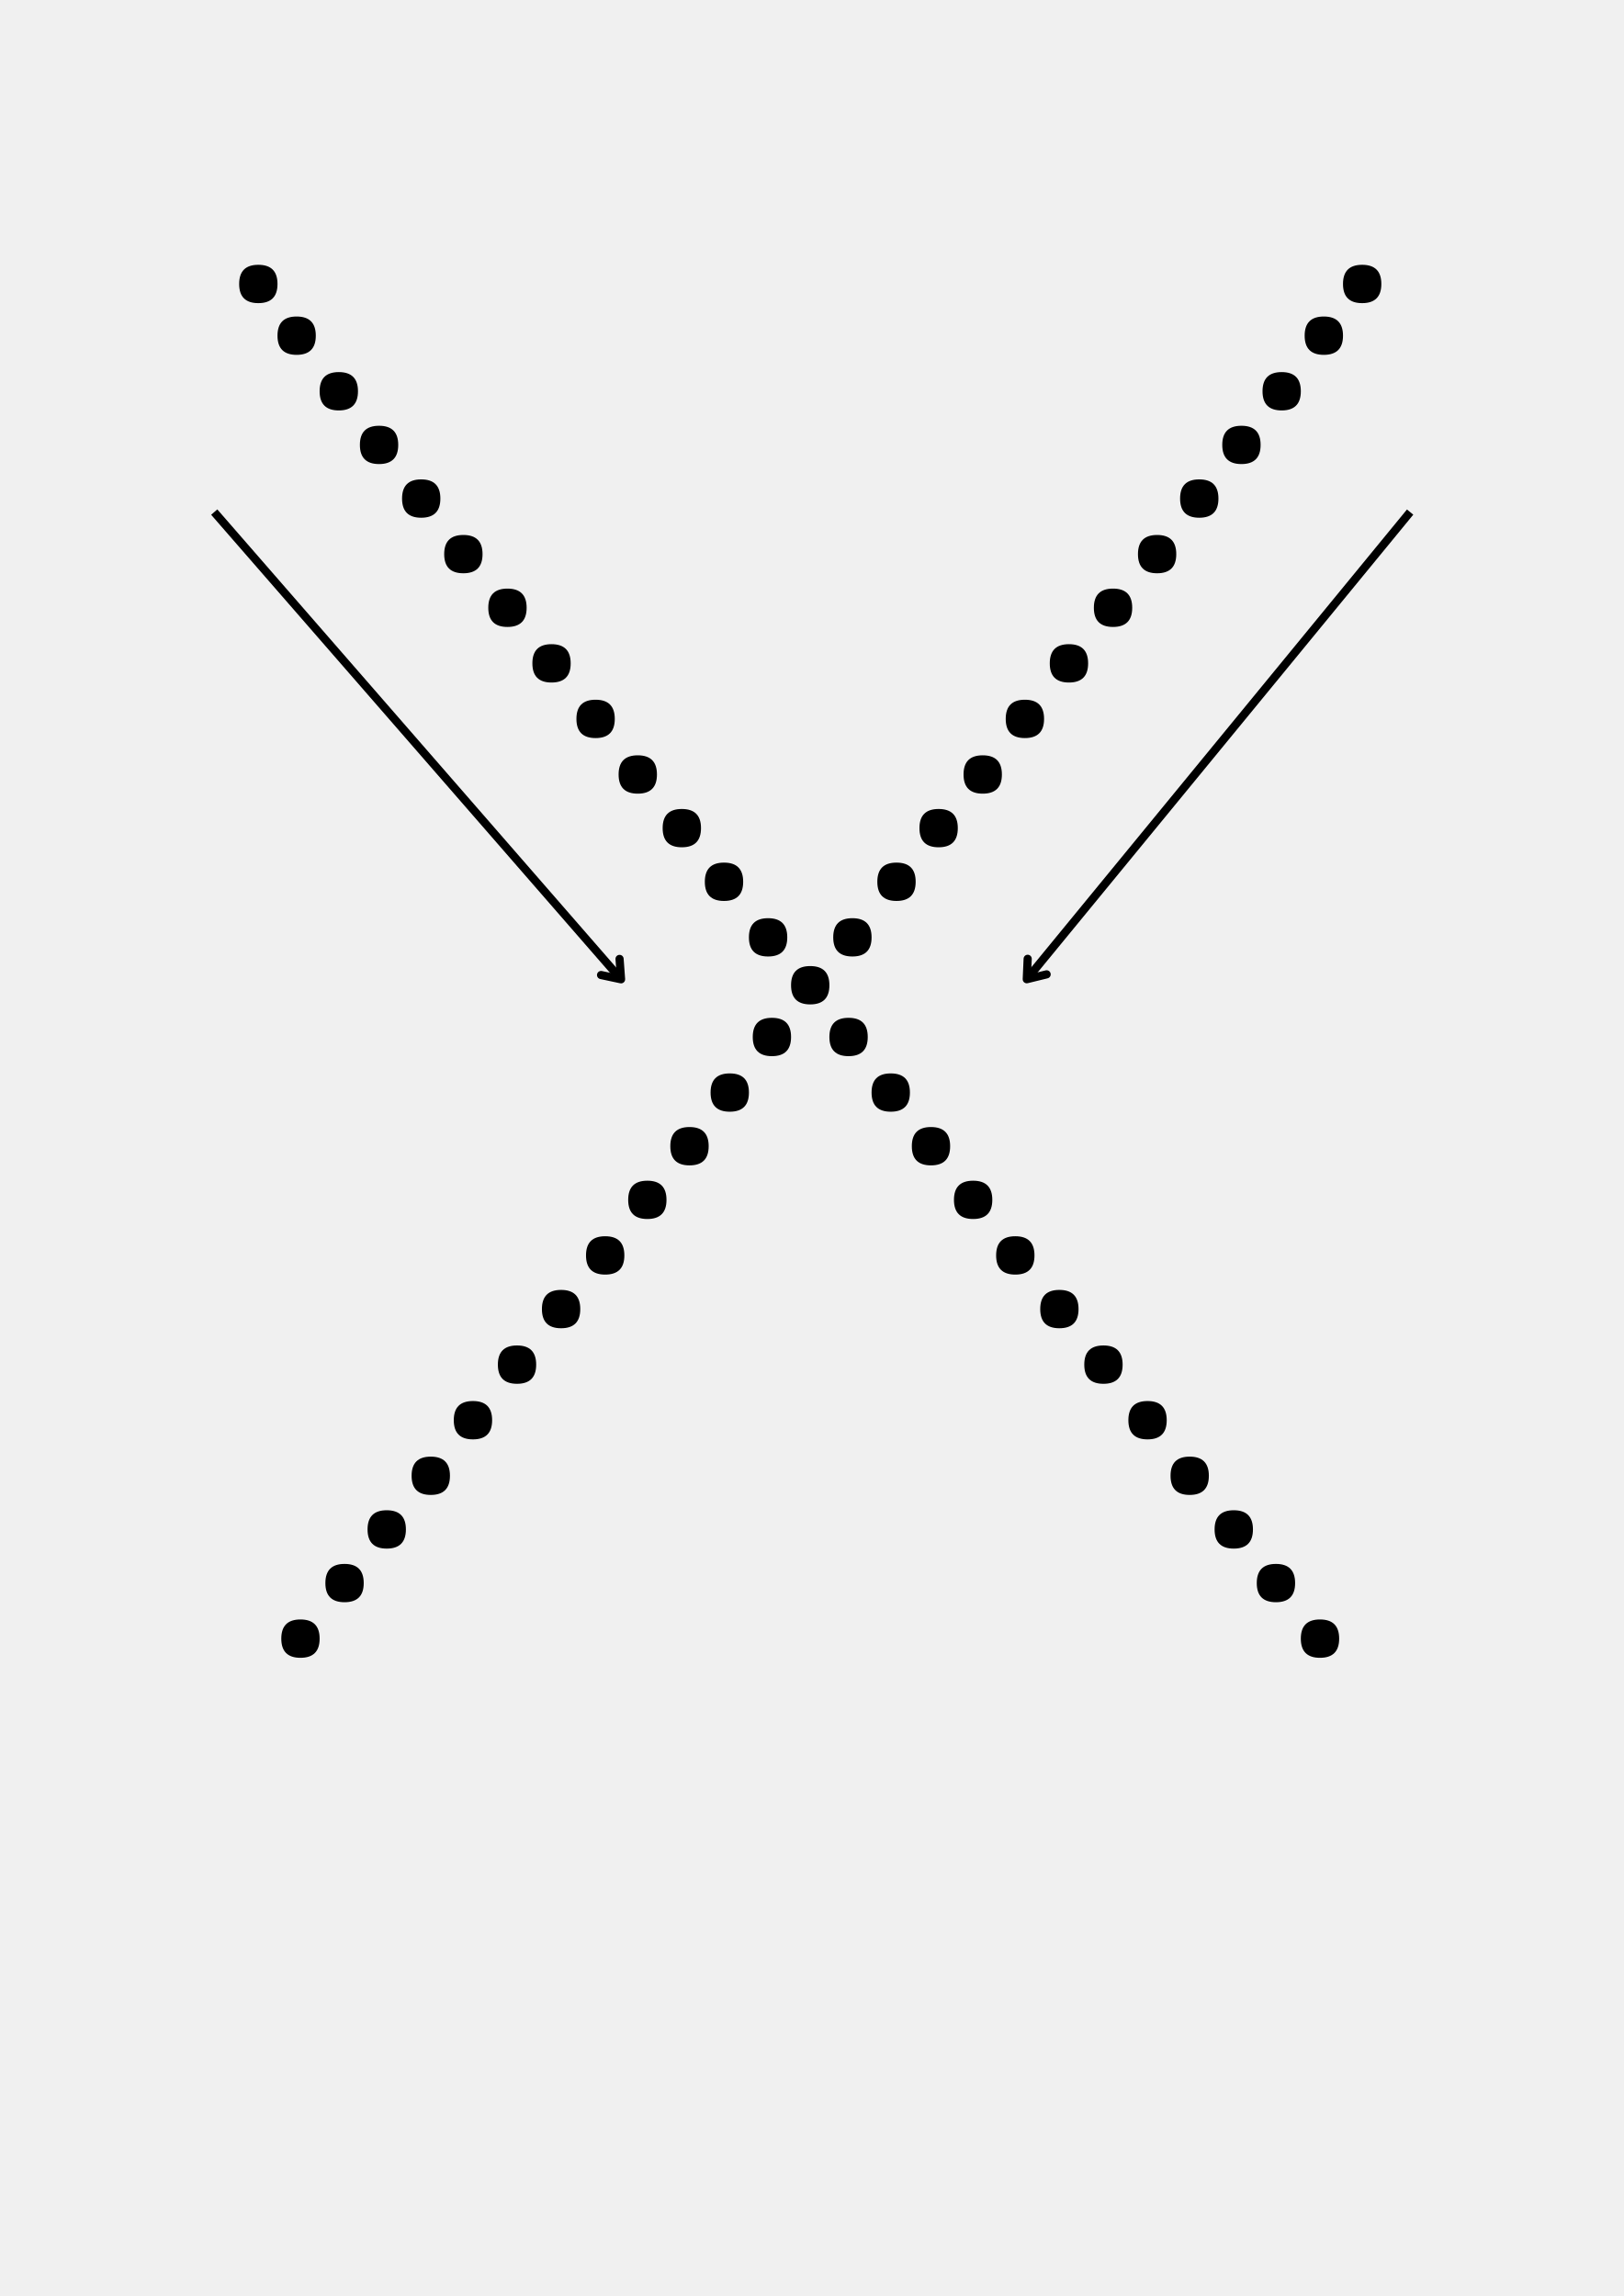
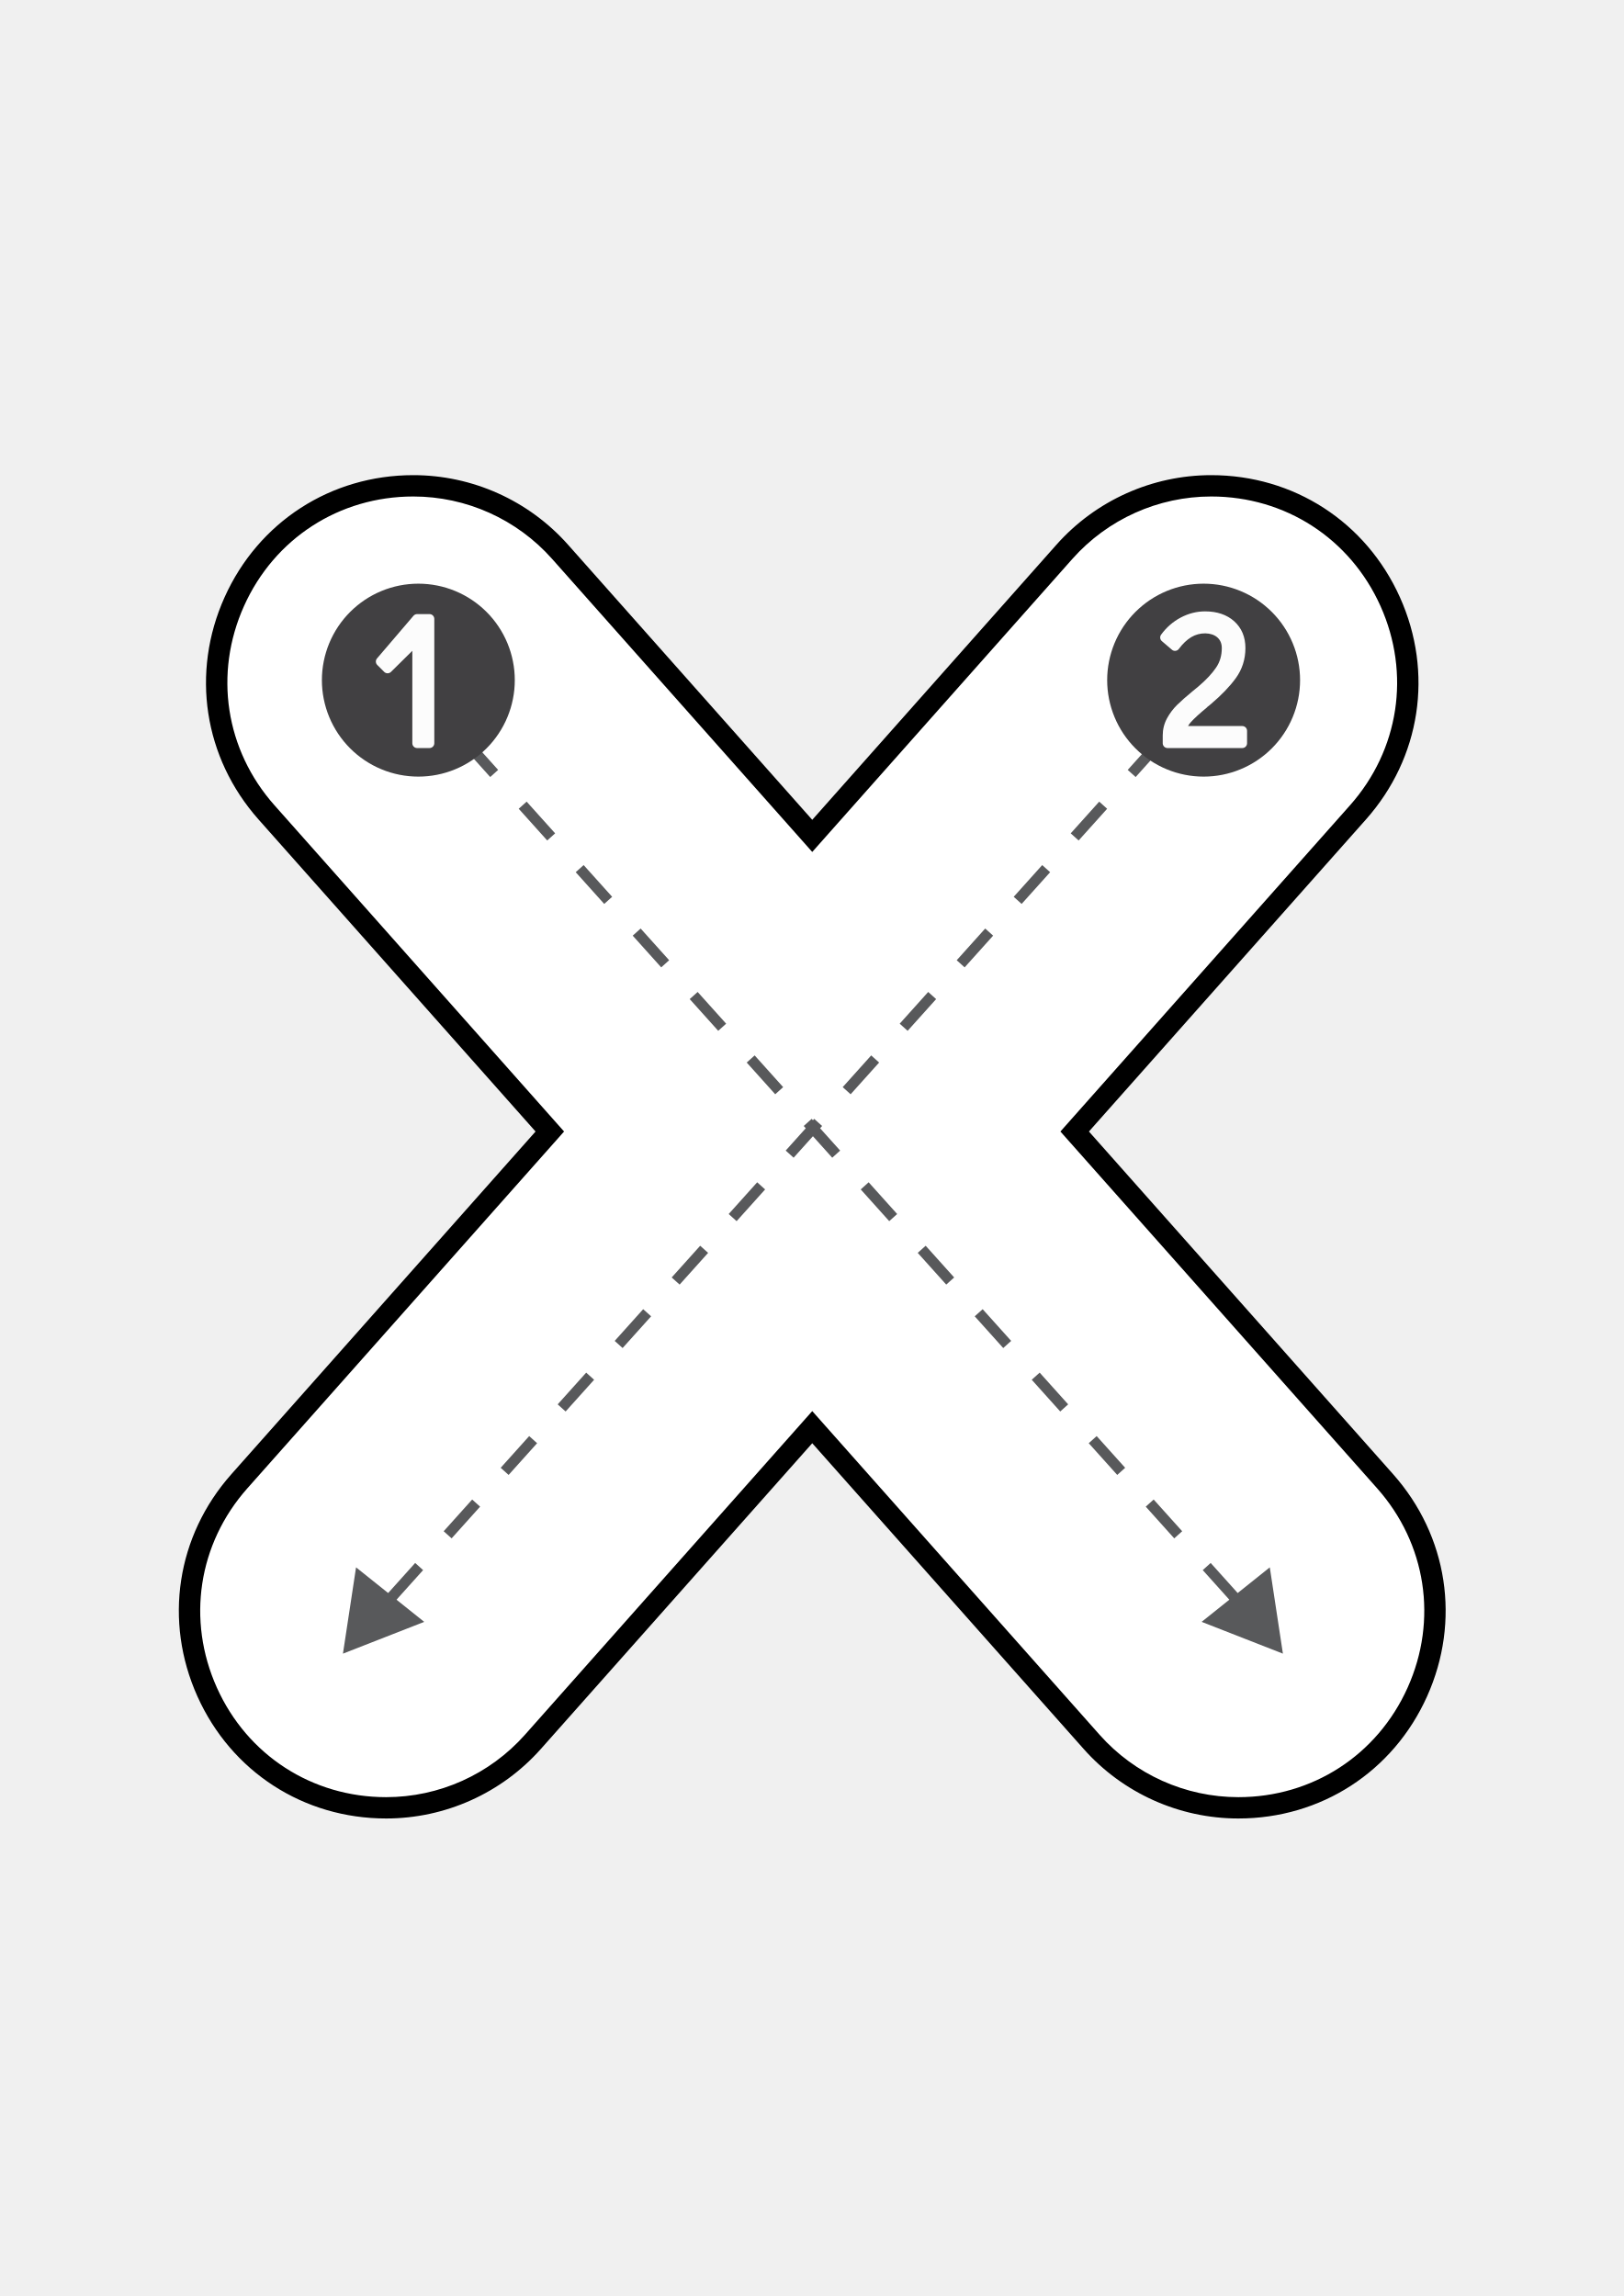
<svg xmlns="http://www.w3.org/2000/svg" width="794" zoomAndPan="magnify" viewBox="0 0 594.96 842.25" height="1123" preserveAspectRatio="xMidYMid meet" version="1.0">
  <defs>
-     <g />
+     <clipPath id="b02298e509">
+       <path d="M 65 174.148 L 530 174.148 L 530 667.211 L 65 667.211 Z M 65 174.148 " clip-rule="nonzero" />
+     </clipPath>
  </defs>
-   <g fill="#000000" fill-opacity="1">
-     <g transform="translate(78.30563, 608.1385)">
-       <g>
-         <path d="M 31.625 0 C 26.938 0 24.594 -2.344 24.594 -7.031 C 24.594 -11.719 26.938 -14.062 31.625 -14.062 C 36.312 -14.062 38.656 -11.719 38.656 -7.031 C 38.656 -2.344 36.312 0 31.625 0 Z M 204.547 -220.703 C 199.859 -220.703 197.516 -223.047 197.516 -227.734 C 197.516 -232.422 199.859 -234.766 204.547 -234.766 C 209.223 -234.766 211.562 -232.422 211.562 -227.734 C 211.562 -223.047 209.223 -220.703 204.547 -220.703 Z M 234.062 -257.266 C 229.375 -257.266 227.031 -259.602 227.031 -264.281 C 227.031 -268.969 229.375 -271.312 234.062 -271.312 C 238.75 -271.312 241.094 -268.969 241.094 -264.281 C 241.094 -259.602 238.75 -257.266 234.062 -257.266 Z M 218.594 -239.688 C 213.906 -239.688 211.562 -242.031 211.562 -246.719 C 211.562 -251.406 213.906 -253.75 218.594 -253.75 C 223.281 -253.75 225.625 -251.406 225.625 -246.719 C 225.625 -242.031 223.281 -239.688 218.594 -239.688 Z M 158.859 -160.969 C 154.172 -160.969 151.828 -163.305 151.828 -167.984 C 151.828 -172.672 154.172 -175.016 158.859 -175.016 C 163.535 -175.016 165.875 -172.672 165.875 -167.984 C 165.875 -163.305 163.535 -160.969 158.859 -160.969 Z M 189.078 -200.328 C 184.391 -200.328 182.047 -202.672 182.047 -207.359 C 182.047 -212.035 184.391 -214.375 189.078 -214.375 C 193.766 -214.375 196.109 -212.035 196.109 -207.359 C 196.109 -202.672 193.766 -200.328 189.078 -200.328 Z M 174.312 -180.641 C 169.625 -180.641 167.281 -182.984 167.281 -187.672 C 167.281 -192.359 169.625 -194.703 174.312 -194.703 C 179 -194.703 181.344 -192.359 181.344 -187.672 C 181.344 -182.984 179 -180.641 174.312 -180.641 Z M 127.219 -120.891 C 122.531 -120.891 120.188 -123.234 120.188 -127.922 C 120.188 -132.609 122.531 -134.953 127.219 -134.953 C 131.906 -134.953 134.25 -132.609 134.25 -127.922 C 134.25 -123.234 131.906 -120.891 127.219 -120.891 Z M 143.391 -140.578 C 138.703 -140.578 136.359 -142.922 136.359 -147.609 C 136.359 -152.297 138.703 -154.641 143.391 -154.641 C 148.078 -154.641 150.422 -152.297 150.422 -147.609 C 150.422 -142.922 148.078 -140.578 143.391 -140.578 Z M 79.422 -59.75 C 74.734 -59.75 72.391 -62.094 72.391 -66.781 C 72.391 -71.457 74.734 -73.797 79.422 -73.797 C 84.109 -73.797 86.453 -71.457 86.453 -66.781 C 86.453 -62.094 84.109 -59.75 79.422 -59.75 Z M 111.062 -100.516 C 106.375 -100.516 104.031 -102.859 104.031 -107.547 C 104.031 -112.234 106.375 -114.578 111.062 -114.578 C 115.738 -114.578 118.078 -112.234 118.078 -107.547 C 118.078 -102.859 115.738 -100.516 111.062 -100.516 Z M 94.891 -80.125 C 90.203 -80.125 87.859 -82.469 87.859 -87.156 C 87.859 -91.844 90.203 -94.188 94.891 -94.188 C 99.578 -94.188 101.922 -91.844 101.922 -87.156 C 101.922 -82.469 99.578 -80.125 94.891 -80.125 Z M 47.797 -20.391 C 43.109 -20.391 40.766 -22.727 40.766 -27.406 C 40.766 -32.094 43.109 -34.438 47.797 -34.438 C 52.484 -34.438 54.828 -32.094 54.828 -27.406 C 54.828 -22.727 52.484 -20.391 47.797 -20.391 Z M 63.266 -40.062 C 58.578 -40.062 56.234 -42.406 56.234 -47.094 C 56.234 -51.781 58.578 -54.125 63.266 -54.125 C 67.953 -54.125 70.297 -51.781 70.297 -47.094 C 70.297 -42.406 67.953 -40.062 63.266 -40.062 Z M 406.969 -477.969 C 402.281 -477.969 399.938 -480.312 399.938 -485 C 399.938 -489.688 402.281 -492.031 406.969 -492.031 C 411.656 -492.031 414 -489.688 414 -485 C 414 -480.312 411.656 -477.969 406.969 -477.969 Z M 421.031 -496.938 C 416.344 -496.938 414 -499.281 414 -503.969 C 414 -508.656 416.344 -511 421.031 -511 C 425.719 -511 428.062 -508.656 428.062 -503.969 C 428.062 -499.281 425.719 -496.938 421.031 -496.938 Z M 361.281 -418.219 C 356.594 -418.219 354.25 -420.562 354.25 -425.25 C 354.25 -429.938 356.594 -432.281 361.281 -432.281 C 365.969 -432.281 368.312 -429.938 368.312 -425.25 C 368.312 -420.562 365.969 -418.219 361.281 -418.219 Z M 391.516 -457.578 C 386.828 -457.578 384.484 -459.922 384.484 -464.609 C 384.484 -469.297 386.828 -471.641 391.516 -471.641 C 396.191 -471.641 398.531 -469.297 398.531 -464.609 C 398.531 -459.922 396.191 -457.578 391.516 -457.578 Z M 376.75 -437.906 C 372.062 -437.906 369.719 -440.25 369.719 -444.938 C 369.719 -449.613 372.062 -451.953 376.75 -451.953 C 381.438 -451.953 383.781 -449.613 383.781 -444.938 C 383.781 -440.25 381.438 -437.906 376.75 -437.906 Z M 329.656 -378.156 C 324.969 -378.156 322.625 -380.5 322.625 -385.188 C 322.625 -389.875 324.969 -392.219 329.656 -392.219 C 334.344 -392.219 336.688 -389.875 336.688 -385.188 C 336.688 -380.5 334.344 -378.156 329.656 -378.156 Z M 345.828 -397.844 C 341.141 -397.844 338.797 -400.18 338.797 -404.859 C 338.797 -409.547 341.141 -411.891 345.828 -411.891 C 350.504 -411.891 352.844 -409.547 352.844 -404.859 C 352.844 -400.18 350.504 -397.844 345.828 -397.844 Z M 281.859 -317 C 277.172 -317 274.828 -319.344 274.828 -324.031 C 274.828 -328.719 277.172 -331.062 281.859 -331.062 C 286.547 -331.062 288.891 -328.719 288.891 -324.031 C 288.891 -319.344 286.547 -317 281.859 -317 Z M 313.484 -357.766 C 308.797 -357.766 306.453 -360.109 306.453 -364.797 C 306.453 -369.484 308.797 -371.828 313.484 -371.828 C 318.172 -371.828 320.516 -369.484 320.516 -364.797 C 320.516 -360.109 318.172 -357.766 313.484 -357.766 Z M 297.328 -337.391 C 292.641 -337.391 290.297 -339.734 290.297 -344.422 C 290.297 -349.109 292.641 -351.453 297.328 -351.453 C 302.016 -351.453 304.359 -349.109 304.359 -344.422 C 304.359 -339.734 302.016 -337.391 297.328 -337.391 Z M 250.234 -277.641 C 245.547 -277.641 243.203 -279.984 243.203 -284.672 C 243.203 -289.359 245.547 -291.703 250.234 -291.703 C 254.922 -291.703 257.266 -289.359 257.266 -284.672 C 257.266 -279.984 254.922 -277.641 250.234 -277.641 Z M 265.688 -297.328 C 261 -297.328 258.656 -299.672 258.656 -304.359 C 258.656 -309.035 261 -311.375 265.688 -311.375 C 270.375 -311.375 272.719 -309.035 272.719 -304.359 C 272.719 -299.672 270.375 -297.328 265.688 -297.328 Z M 405.562 0 C 400.875 0 398.531 -2.344 398.531 -7.031 C 398.531 -11.719 400.875 -14.062 405.562 -14.062 C 410.25 -14.062 412.594 -11.719 412.594 -7.031 C 412.594 -2.344 410.25 0 405.562 0 Z M 232.656 -220.703 C 227.969 -220.703 225.625 -223.047 225.625 -227.734 C 225.625 -232.422 227.969 -234.766 232.656 -234.766 C 237.344 -234.766 239.688 -232.422 239.688 -227.734 C 239.688 -223.047 237.344 -220.703 232.656 -220.703 Z M 203.141 -257.266 C 198.453 -257.266 196.109 -259.602 196.109 -264.281 C 196.109 -268.969 198.453 -271.312 203.141 -271.312 C 207.828 -271.312 210.172 -268.969 210.172 -264.281 C 210.172 -259.602 207.828 -257.266 203.141 -257.266 Z M 278.344 -160.969 C 273.656 -160.969 271.312 -163.305 271.312 -167.984 C 271.312 -172.672 273.656 -175.016 278.344 -175.016 C 283.031 -175.016 285.375 -172.672 285.375 -167.984 C 285.375 -163.305 283.031 -160.969 278.344 -160.969 Z M 248.125 -200.328 C 243.438 -200.328 241.094 -202.672 241.094 -207.359 C 241.094 -212.035 243.438 -214.375 248.125 -214.375 C 252.812 -214.375 255.156 -212.035 255.156 -207.359 C 255.156 -202.672 252.812 -200.328 248.125 -200.328 Z M 262.875 -180.641 C 258.195 -180.641 255.859 -182.984 255.859 -187.672 C 255.859 -192.359 258.195 -194.703 262.875 -194.703 C 267.562 -194.703 269.906 -192.359 269.906 -187.672 C 269.906 -182.984 267.562 -180.641 262.875 -180.641 Z M 309.969 -120.891 C 305.289 -120.891 302.953 -123.234 302.953 -127.922 C 302.953 -132.609 305.289 -134.953 309.969 -134.953 C 314.656 -134.953 317 -132.609 317 -127.922 C 317 -123.234 314.656 -120.891 309.969 -120.891 Z M 293.812 -140.578 C 289.125 -140.578 286.781 -142.922 286.781 -147.609 C 286.781 -152.297 289.125 -154.641 293.812 -154.641 C 298.5 -154.641 300.844 -152.297 300.844 -147.609 C 300.844 -142.922 298.5 -140.578 293.812 -140.578 Z M 357.766 -59.75 C 353.086 -59.75 350.75 -62.094 350.75 -66.781 C 350.75 -71.457 353.086 -73.797 357.766 -73.797 C 362.453 -73.797 364.797 -71.457 364.797 -66.781 C 364.797 -62.094 362.453 -59.75 357.766 -59.75 Z M 326.141 -100.516 C 321.453 -100.516 319.109 -102.859 319.109 -107.547 C 319.109 -112.234 321.453 -114.578 326.141 -114.578 C 330.828 -114.578 333.172 -112.234 333.172 -107.547 C 333.172 -102.859 330.828 -100.516 326.141 -100.516 Z M 342.312 -80.125 C 337.625 -80.125 335.281 -82.469 335.281 -87.156 C 335.281 -91.844 337.625 -94.188 342.312 -94.188 C 347 -94.188 349.344 -91.844 349.344 -87.156 C 349.344 -82.469 347 -80.125 342.312 -80.125 Z M 389.406 -20.391 C 384.719 -20.391 382.375 -22.727 382.375 -27.406 C 382.375 -32.094 384.719 -34.438 389.406 -34.438 C 394.094 -34.438 396.438 -32.094 396.438 -27.406 C 396.438 -22.727 394.094 -20.391 389.406 -20.391 Z M 373.938 -40.062 C 369.25 -40.062 366.906 -42.406 366.906 -47.094 C 366.906 -51.781 369.25 -54.125 373.938 -54.125 C 378.625 -54.125 380.969 -51.781 380.969 -47.094 C 380.969 -42.406 378.625 -40.062 373.938 -40.062 Z M 30.219 -477.969 C 25.539 -477.969 23.203 -480.312 23.203 -485 C 23.203 -489.688 25.539 -492.031 30.219 -492.031 C 34.906 -492.031 37.25 -489.688 37.25 -485 C 37.25 -480.312 34.906 -477.969 30.219 -477.969 Z M 16.172 -496.938 C 11.484 -496.938 9.141 -499.281 9.141 -503.969 C 9.141 -508.656 11.484 -511 16.172 -511 C 20.859 -511 23.203 -508.656 23.203 -503.969 C 23.203 -499.281 20.859 -496.938 16.172 -496.938 Z M 75.906 -418.219 C 71.227 -418.219 68.891 -420.562 68.891 -425.25 C 68.891 -429.938 71.227 -432.281 75.906 -432.281 C 80.594 -432.281 82.938 -429.938 82.938 -425.25 C 82.938 -420.562 80.594 -418.219 75.906 -418.219 Z M 45.688 -457.578 C 41 -457.578 38.656 -459.922 38.656 -464.609 C 38.656 -469.297 41 -471.641 45.688 -471.641 C 50.375 -471.641 52.719 -469.297 52.719 -464.609 C 52.719 -459.922 50.375 -457.578 45.688 -457.578 Z M 60.453 -437.906 C 55.766 -437.906 53.422 -440.25 53.422 -444.938 C 53.422 -449.613 55.766 -451.953 60.453 -451.953 C 65.141 -451.953 67.484 -449.613 67.484 -444.938 C 67.484 -440.25 65.141 -437.906 60.453 -437.906 Z M 107.547 -378.156 C 102.859 -378.156 100.516 -380.5 100.516 -385.188 C 100.516 -389.875 102.859 -392.219 107.547 -392.219 C 112.234 -392.219 114.578 -389.875 114.578 -385.188 C 114.578 -380.5 112.234 -378.156 107.547 -378.156 Z M 91.375 -397.844 C 86.688 -397.844 84.344 -400.18 84.344 -404.859 C 84.344 -409.547 86.688 -411.891 91.375 -411.891 C 96.062 -411.891 98.406 -409.547 98.406 -404.859 C 98.406 -400.18 96.062 -397.844 91.375 -397.844 Z M 155.344 -317 C 150.656 -317 148.312 -319.344 148.312 -324.031 C 148.312 -328.719 150.656 -331.062 155.344 -331.062 C 160.031 -331.062 162.375 -328.719 162.375 -324.031 C 162.375 -319.344 160.031 -317 155.344 -317 Z M 123.703 -357.766 C 119.023 -357.766 116.688 -360.109 116.688 -364.797 C 116.688 -369.484 119.023 -371.828 123.703 -371.828 C 128.391 -371.828 130.734 -369.484 130.734 -364.797 C 130.734 -360.109 128.391 -357.766 123.703 -357.766 Z M 139.875 -337.391 C 135.188 -337.391 132.844 -339.734 132.844 -344.422 C 132.844 -349.109 135.188 -351.453 139.875 -351.453 C 144.562 -351.453 146.906 -349.109 146.906 -344.422 C 146.906 -339.734 144.562 -337.391 139.875 -337.391 Z M 186.969 -277.641 C 182.281 -277.641 179.938 -279.984 179.938 -284.672 C 179.938 -289.359 182.281 -291.703 186.969 -291.703 C 191.656 -291.703 194 -289.359 194 -284.672 C 194 -279.984 191.656 -277.641 186.969 -277.641 Z M 171.5 -297.328 C 166.812 -297.328 164.469 -299.672 164.469 -304.359 C 164.469 -309.035 166.812 -311.375 171.5 -311.375 C 176.188 -311.375 178.531 -309.035 178.531 -304.359 C 178.531 -299.672 176.188 -297.328 171.5 -297.328 Z M 171.5 -297.328 " />
-       </g>
-     </g>
+   <path fill="#ffffff" d="M 453.926 659.262 C 434.488 659.262 415.938 650.922 403.027 636.379 L 297.641 517.637 L 192.258 636.379 C 179.344 650.922 160.793 659.262 141.355 659.262 C 114.195 659.262 90.402 643.863 79.27 619.082 C 68.137 594.297 72.418 566.277 90.453 545.961 L 206.613 415.078 L 100.414 295.426 C 82.379 275.109 78.094 247.09 89.227 222.305 C 100.359 197.52 124.152 182.125 151.312 182.125 C 170.758 182.125 189.309 190.465 202.215 205.008 L 297.641 312.52 L 393.062 205.004 C 405.973 190.465 424.523 182.125 443.965 182.125 C 471.125 182.125 494.918 197.52 506.051 222.305 C 517.184 247.09 512.902 275.105 494.867 295.426 L 388.664 415.078 L 504.824 545.957 C 522.859 566.273 527.148 594.293 516.012 619.078 C 504.879 643.863 481.09 659.262 453.926 659.262 Z M 453.926 659.262 " fill-opacity="1" fill-rule="nonzero" />
+   <g clip-path="url(#b02298e509)">
+     <path fill="#000000" d="M 443.965 182.125 C 471.125 182.125 494.918 197.52 506.051 222.305 C 517.184 247.09 512.902 275.105 494.867 295.426 L 388.664 415.078 L 504.824 545.957 C 522.859 566.273 527.148 594.293 516.012 619.078 C 504.879 643.863 481.09 659.262 453.926 659.262 C 434.488 659.262 415.938 650.922 403.031 636.379 L 297.641 517.637 L 192.258 636.379 C 179.344 650.922 160.797 659.262 141.355 659.262 C 114.195 659.262 90.402 643.863 79.27 619.082 C 68.137 594.297 72.418 566.277 90.453 545.961 L 206.613 415.078 L 100.414 295.426 C 82.379 275.109 78.094 247.09 89.227 222.305 C 100.359 197.52 124.152 182.125 151.316 182.125 C 170.758 182.125 189.309 190.465 202.215 205.008 L 297.641 312.52 L 393.062 205.004 C 405.973 190.465 424.523 182.125 443.965 182.125 M 443.965 174.301 C 422.293 174.301 401.609 183.598 387.215 199.809 L 297.641 300.738 L 208.062 199.812 C 193.676 183.602 172.992 174.301 151.316 174.301 C 121.031 174.301 94.508 191.469 82.094 219.102 C 69.68 246.73 74.461 277.969 94.566 300.621 L 196.156 415.078 L 84.605 540.766 C 64.5 563.418 59.723 594.656 72.137 622.285 C 84.551 649.918 111.074 667.082 141.355 667.082 C 163.023 667.082 183.707 657.785 198.102 641.574 L 297.641 529.422 L 397.184 641.574 C 411.574 657.785 432.258 667.082 453.926 667.082 C 484.211 667.082 510.734 649.918 523.145 622.285 C 535.559 594.652 530.777 563.418 510.672 540.766 L 399.121 415.078 L 500.715 300.617 C 520.82 277.965 525.598 246.73 513.184 219.098 C 500.77 191.465 474.246 174.301 443.965 174.301 Z M 443.965 174.301 " fill-opacity="1" fill-rule="nonzero" />
  </g>
-   <path stroke-linecap="butt" transform="matrix(0.492019, 0.56517, -0.56517, 0.492019, 79.43468, 186.8625)" fill="none" stroke-linejoin="miter" d="M 0.001 2.001 L 303.26 1.997 " stroke="#000000" stroke-width="4" stroke-opacity="1" stroke-miterlimit="4" />
-   <path stroke-linecap="round" transform="matrix(0.492019, 0.56517, -0.56517, 0.492019, 79.43468, 186.8625)" fill="none" stroke-linejoin="round" d="M 295.259 -4.001 L 303.26 1.997 L 295.262 8 " stroke="#000000" stroke-width="4" stroke-opacity="1" stroke-miterlimit="4" />
-   <path stroke-linecap="butt" transform="matrix(-0.475306, 0.579296, -0.579296, -0.475306, 518.0859, 188.7955)" fill="none" stroke-linejoin="miter" d="M 0 2.003 L 295.817 1.999 " stroke="#000000" stroke-width="4" stroke-opacity="1" stroke-miterlimit="4" />
-   <path stroke-linecap="round" transform="matrix(-0.475306, 0.579296, -0.579296, -0.475306, 518.0859, 188.7955)" fill="none" stroke-linejoin="round" d="M 287.815 -3.998 L 295.817 1.999 L 287.814 7.999 " stroke="#000000" stroke-width="4" stroke-opacity="1" stroke-miterlimit="4" />
+   <path fill="#58595b" d="M 451.316 587.602 L 440.863 575.965 L 443.773 573.348 L 454.227 584.984 Z M 430.41 564.324 L 419.957 552.688 L 422.863 550.074 L 433.32 561.711 Z M 409.504 541.055 L 399.051 529.418 L 401.957 526.801 L 412.41 538.438 Z M 388.598 517.781 L 378.141 506.141 L 381.051 503.527 L 391.504 515.164 Z M 367.688 494.504 L 357.234 482.867 L 360.145 480.254 L 370.598 491.891 Z M 346.781 471.23 L 336.328 459.594 L 339.238 456.98 L 349.691 468.617 Z M 325.875 447.957 L 315.422 436.32 L 318.328 433.707 L 328.785 445.344 Z M 304.969 424.688 L 294.516 413.051 L 297.422 410.434 L 307.875 422.07 Z M 284.062 401.414 L 273.605 389.773 L 276.516 387.16 L 286.969 398.797 Z M 263.152 378.137 L 252.699 366.5 L 255.609 363.887 L 266.062 375.523 Z M 242.246 354.863 L 231.793 343.227 L 234.699 340.613 L 245.156 352.25 Z M 221.34 331.59 L 210.887 319.953 L 213.793 317.34 L 224.25 328.977 Z M 200.434 308.316 L 189.98 296.68 L 192.887 294.066 L 203.34 305.703 Z M 179.527 285.043 L 169.07 273.406 L 171.98 270.793 L 182.434 282.43 Z M 179.527 285.043 " fill-opacity="1" fill-rule="nonzero" />
+   <path fill="#414042" d="M 188.539 249.5 C 188.539 250.656 188.484 251.812 188.371 252.969 C 188.258 254.121 188.086 255.266 187.859 256.402 C 187.637 257.539 187.355 258.66 187.02 259.77 C 186.68 260.879 186.293 261.969 185.848 263.039 C 185.406 264.113 184.91 265.156 184.363 266.18 C 183.816 267.203 183.223 268.195 182.578 269.16 C 181.934 270.121 181.246 271.051 180.512 271.949 C 179.777 272.844 179 273.703 178.18 274.523 C 177.359 275.34 176.504 276.117 175.609 276.855 C 174.711 277.59 173.781 278.277 172.82 278.922 C 171.855 279.566 170.863 280.16 169.84 280.707 C 168.82 281.254 167.773 281.75 166.703 282.191 C 165.633 282.637 164.543 283.027 163.434 283.363 C 162.328 283.699 161.203 283.98 160.066 284.207 C 158.93 284.434 157.785 284.602 156.633 284.715 C 155.48 284.828 154.324 284.887 153.168 284.887 C 152.008 284.887 150.852 284.828 149.699 284.715 C 148.547 284.602 147.402 284.434 146.266 284.207 C 145.129 283.98 144.008 283.699 142.898 283.363 C 141.789 283.027 140.699 282.637 139.629 282.191 C 138.559 281.75 137.512 281.254 136.492 280.707 C 135.469 280.16 134.477 279.566 133.512 278.922 C 132.551 278.277 131.621 277.59 130.723 276.855 C 129.828 276.117 128.973 275.34 128.152 274.523 C 127.332 273.703 126.555 272.844 125.82 271.949 C 125.086 271.051 124.398 270.121 123.754 269.16 C 123.109 268.195 122.516 267.203 121.969 266.18 C 121.422 265.156 120.926 264.113 120.484 263.039 C 120.039 261.969 119.652 260.879 119.316 259.77 C 118.977 258.66 118.695 257.539 118.473 256.402 C 118.246 255.266 118.074 254.121 117.961 252.969 C 117.848 251.812 117.793 250.656 117.793 249.5 C 117.793 248.34 117.848 247.184 117.961 246.031 C 118.074 244.875 118.246 243.73 118.473 242.594 C 118.695 241.457 118.977 240.336 119.316 239.227 C 119.652 238.117 120.039 237.027 120.484 235.957 C 120.926 234.887 121.422 233.84 121.969 232.816 C 122.516 231.793 123.109 230.801 123.754 229.836 C 124.398 228.875 125.086 227.945 125.82 227.047 C 126.555 226.152 127.332 225.293 128.152 224.477 C 128.973 223.656 129.828 222.879 130.723 222.145 C 131.621 221.406 132.551 220.719 133.512 220.074 C 134.477 219.43 135.469 218.836 136.492 218.289 C 137.512 217.742 138.559 217.246 139.629 216.805 C 140.699 216.359 141.789 215.969 142.898 215.633 C 144.008 215.297 145.129 215.016 146.266 214.789 C 147.402 214.562 148.547 214.395 149.699 214.281 C 150.852 214.168 152.008 214.109 153.168 214.109 C 154.324 214.109 155.48 214.168 156.633 214.281 C 157.785 214.395 158.93 214.562 160.066 214.789 C 161.203 215.016 162.328 215.297 163.434 215.633 C 164.543 215.969 165.633 216.359 166.703 216.805 C 167.773 217.246 168.82 217.742 169.84 218.289 C 170.863 218.836 171.855 219.43 172.82 220.074 C 173.781 220.719 174.711 221.406 175.609 222.145 C 176.504 222.879 177.359 223.656 178.18 224.477 C 179 225.293 179.777 226.152 180.512 227.047 C 181.246 227.945 181.938 228.875 182.578 229.836 C 183.223 230.801 183.816 231.793 184.363 232.816 C 184.91 233.84 185.406 234.887 185.848 235.957 C 186.293 237.027 186.68 238.117 187.02 239.227 C 187.355 240.336 187.637 241.457 187.859 242.594 C 188.086 243.73 188.258 244.875 188.371 246.031 C 188.484 247.184 188.539 248.34 188.539 249.5 Z M 188.539 249.5 " fill-opacity="1" fill-rule="nonzero" />
+   <path fill="#fcfcfc" d="M 157.262 225.27 L 152.719 225.27 C 152.203 225.27 151.715 225.496 151.379 225.891 L 138.004 241.539 C 137.414 242.238 137.449 243.277 138.102 243.93 L 140.645 246.473 C 141.332 247.156 142.438 247.156 143.125 246.477 L 150.961 238.738 L 150.961 272.648 C 150.961 273.617 151.75 274.41 152.719 274.41 L 157.262 274.41 C 158.23 274.41 159.02 273.617 159.02 272.648 L 159.02 227.031 C 159.02 226.062 158.23 225.27 157.262 225.27 Z M 157.262 225.27 " fill-opacity="1" fill-rule="nonzero" />
+   <path fill="#58595b" d="M 470.266 606.613 L 465.457 574.961 L 440.457 594.953 Z M 470.266 606.613 " fill-opacity="1" fill-rule="nonzero" />
+   <path fill="#58595b" d="M 144.461 587.602 L 141.551 584.984 L 152.004 573.348 L 154.914 575.965 Z M 165.367 564.324 L 162.457 561.711 L 172.91 550.074 L 175.82 552.691 Z M 186.273 541.055 L 183.367 538.438 L 193.82 526.801 L 196.727 529.414 Z M 207.18 517.781 L 204.273 515.164 L 214.727 503.527 L 217.633 506.145 Z M 228.086 494.504 L 225.18 491.891 L 235.633 480.254 L 238.543 482.867 Z M 248.996 471.23 L 246.086 468.617 L 256.539 456.98 L 259.449 459.594 Z M 269.902 447.957 L 266.992 445.344 L 277.445 433.707 L 280.355 436.324 Z M 290.809 424.688 L 287.902 422.07 L 298.355 410.434 L 301.262 413.051 Z M 311.715 401.414 L 308.809 398.797 L 319.262 387.16 L 322.168 389.773 Z M 332.625 378.137 L 329.715 375.523 L 340.168 363.887 L 343.078 366.504 Z M 353.531 354.863 L 350.621 352.25 L 361.074 340.613 L 363.984 343.227 Z M 374.438 331.59 L 371.531 328.977 L 381.984 317.34 L 384.891 319.953 Z M 395.344 308.316 L 392.438 305.703 L 402.891 294.066 L 405.797 296.684 Z M 416.254 285.043 L 413.344 282.43 L 423.797 270.793 L 426.707 273.406 Z M 416.254 285.043 " fill-opacity="1" fill-rule="nonzero" />
+   <path fill="#58595b" d="M 125.512 606.613 L 130.32 574.961 L 155.32 594.953 Z M 125.512 606.613 " fill-opacity="1" fill-rule="nonzero" />
+   <path fill="#414042" d="M 476.562 249.5 C 476.562 250.656 476.504 251.812 476.391 252.969 C 476.277 254.121 476.109 255.266 475.883 256.402 C 475.656 257.539 475.375 258.66 475.039 259.77 C 474.703 260.879 474.312 261.969 473.867 263.039 C 473.426 264.113 472.93 265.156 472.383 266.18 C 471.84 267.203 471.242 268.195 470.598 269.16 C 469.957 270.121 469.266 271.051 468.531 271.949 C 467.797 272.844 467.02 273.703 466.199 274.523 C 465.379 275.34 464.523 276.117 463.629 276.855 C 462.73 277.59 461.805 278.277 460.84 278.922 C 459.875 279.566 458.883 280.16 457.863 280.707 C 456.84 281.254 455.793 281.75 454.723 282.191 C 453.652 282.637 452.562 283.027 451.453 283.363 C 450.348 283.699 449.223 283.98 448.086 284.207 C 446.953 284.434 445.809 284.602 444.652 284.715 C 443.5 284.828 442.344 284.887 441.188 284.887 C 440.027 284.887 438.871 284.828 437.719 284.715 C 436.566 284.602 435.422 284.434 434.285 284.207 C 433.148 283.98 432.027 283.699 430.918 283.363 C 429.809 283.027 428.719 282.637 427.648 282.191 C 426.578 281.75 425.531 281.254 424.512 280.707 C 423.488 280.16 422.496 279.566 421.531 278.922 C 420.57 278.277 419.641 277.59 418.746 276.855 C 417.848 276.117 416.992 275.34 416.172 274.523 C 415.352 273.703 414.578 272.844 413.84 271.949 C 413.105 271.051 412.418 270.121 411.773 269.16 C 411.129 268.195 410.535 267.203 409.988 266.18 C 409.441 265.156 408.949 264.113 408.504 263.039 C 408.062 261.969 407.672 260.879 407.336 259.77 C 407 258.66 406.719 257.539 406.492 256.402 C 406.266 255.266 406.094 254.121 405.98 252.969 C 405.867 251.812 405.812 250.656 405.812 249.5 C 405.812 248.34 405.867 247.184 405.98 246.031 C 406.094 244.875 406.266 243.73 406.492 242.594 C 406.719 241.457 407 240.336 407.336 239.227 C 407.672 238.117 408.062 237.027 408.504 235.957 C 408.949 234.887 409.441 233.84 409.988 232.816 C 410.535 231.793 411.129 230.801 411.773 229.836 C 412.418 228.875 413.105 227.945 413.84 227.047 C 414.578 226.152 415.352 225.293 416.172 224.477 C 416.992 223.656 417.848 222.879 418.746 222.145 C 419.641 221.406 420.57 220.719 421.531 220.074 C 422.496 219.43 423.488 218.836 424.512 218.289 C 425.531 217.742 426.578 217.246 427.648 216.805 C 428.719 216.359 429.809 215.969 430.918 215.633 C 432.027 215.297 433.148 215.016 434.285 214.789 C 435.422 214.562 436.566 214.395 437.719 214.281 C 438.871 214.168 440.027 214.109 441.188 214.109 C 442.344 214.109 443.5 214.168 444.652 214.281 C 445.805 214.395 446.953 214.562 448.086 214.789 C 449.223 215.016 450.348 215.297 451.453 215.633 C 452.562 215.969 453.652 216.359 454.723 216.805 C 455.793 217.246 456.84 217.742 457.863 218.289 C 458.883 218.836 459.875 219.43 460.84 220.074 C 461.805 220.719 462.73 221.406 463.629 222.145 C 464.523 222.879 465.379 223.656 466.199 224.477 C 467.02 225.293 467.797 226.152 468.531 227.047 C 469.266 227.945 469.957 228.875 470.598 229.836 C 471.242 230.801 471.84 231.793 472.383 232.816 C 472.93 233.84 473.426 234.887 473.867 235.957 C 474.312 237.027 474.703 238.117 475.039 239.227 C 475.375 240.336 475.656 241.457 475.883 242.594 C 476.109 243.73 476.277 244.875 476.391 246.031 C 476.504 247.184 476.562 248.34 476.562 249.5 Z M 476.562 249.5 " fill-opacity="1" fill-rule="nonzero" />
+   <path fill="#fcfcfc" d="M 455.363 266.336 L 435.473 266.336 C 435.734 265.859 436.086 265.367 436.543 264.867 C 437.797 263.48 439.801 261.648 442.512 259.426 L 442.477 259.387 C 442.887 259.105 443.34 258.715 443.855 258.273 C 447.691 255.031 450.758 251.844 452.969 248.801 C 455.32 245.574 456.516 241.848 456.516 237.734 C 456.516 233.664 455.129 230.355 452.395 227.895 C 449.707 225.492 446.109 224.27 441.719 224.27 C 438.641 224.27 435.629 225.035 432.77 226.551 C 429.945 228.047 427.527 230.16 425.59 232.816 C 425.047 233.562 425.172 234.594 425.871 235.191 L 429.547 238.336 C 429.914 238.648 430.379 238.812 430.887 238.746 C 431.371 238.691 431.809 238.441 432.098 238.047 C 433.516 236.148 435.047 234.691 436.656 233.719 C 439.742 231.848 444.043 231.855 446.258 233.855 C 447.328 234.828 447.852 236.094 447.852 237.734 C 447.852 240.48 447.164 242.828 445.746 244.906 C 444.25 247.117 442.086 249.43 439.273 251.816 C 439.121 251.945 438.395 252.547 437.062 253.633 C 434.75 255.535 432.867 257.203 431.461 258.586 C 430.004 260.023 428.766 261.668 427.777 263.477 C 426.723 265.406 426.188 267.527 426.188 269.77 L 426.188 272.648 C 426.188 273.617 426.98 274.41 427.949 274.41 L 455.363 274.41 C 456.332 274.41 457.121 273.617 457.121 272.648 L 457.121 268.098 C 457.121 267.129 456.332 266.336 455.363 266.336 Z M 455.363 266.336 " fill-opacity="1" fill-rule="nonzero" />
</svg>
